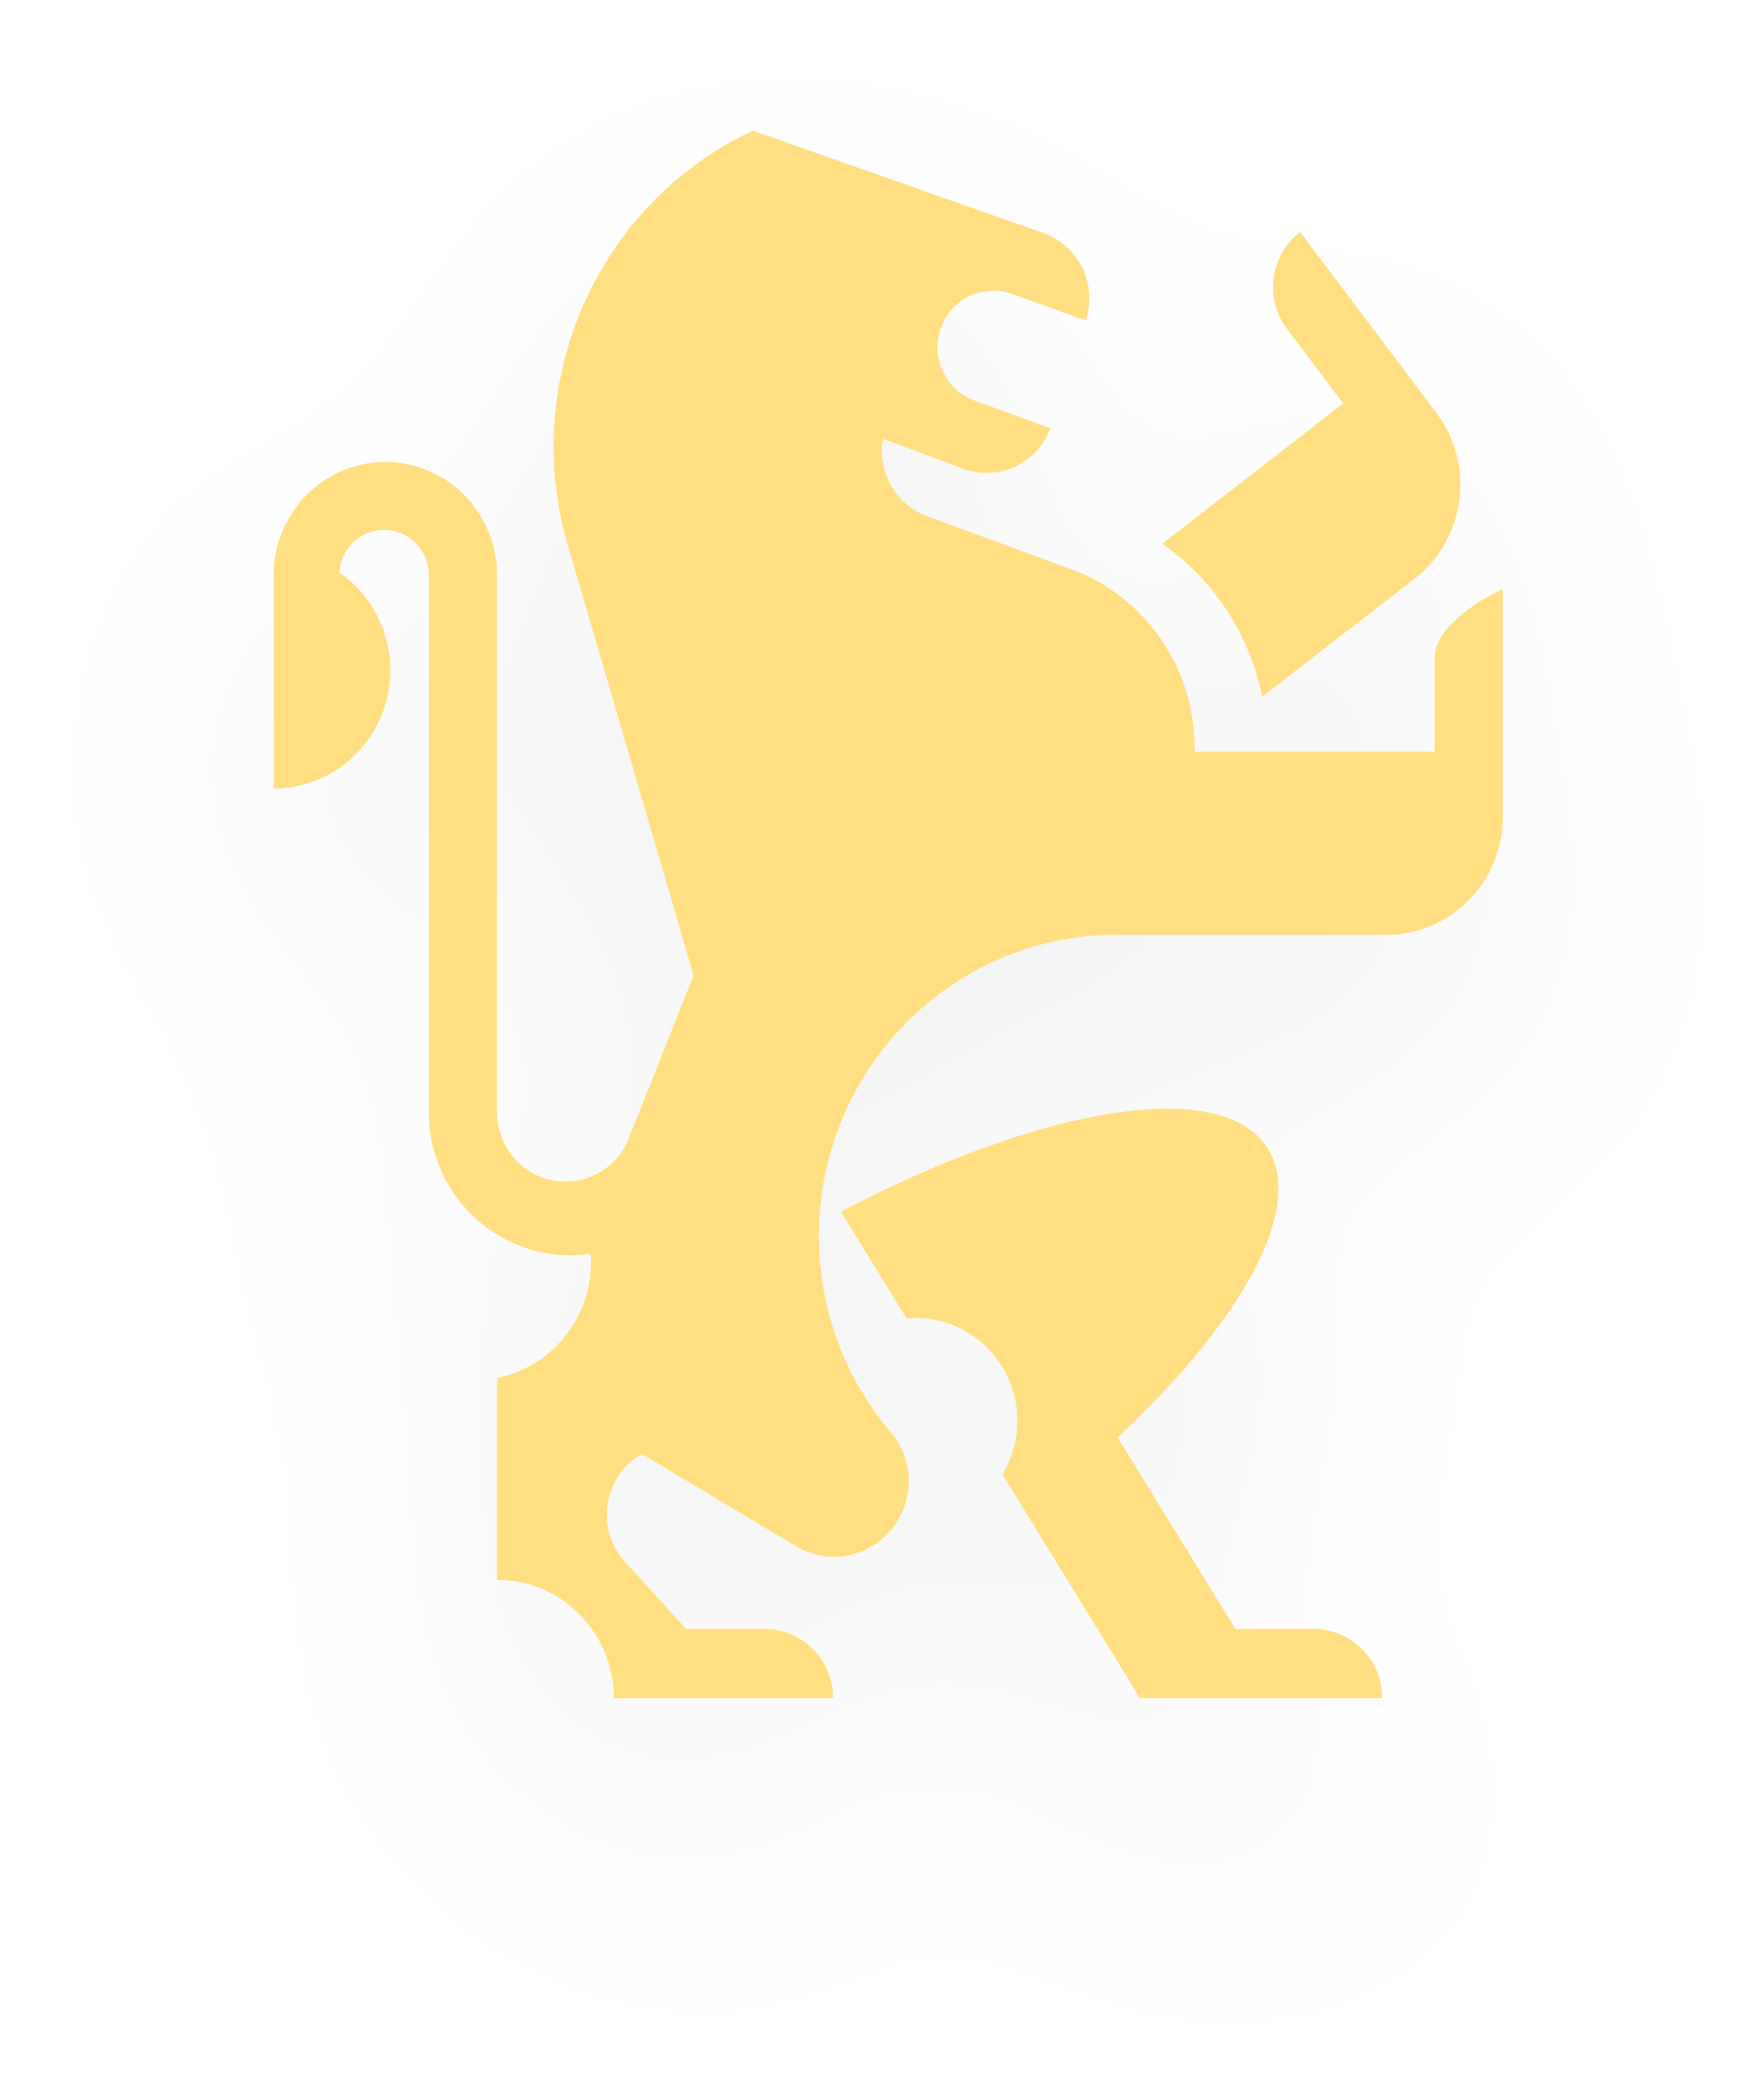
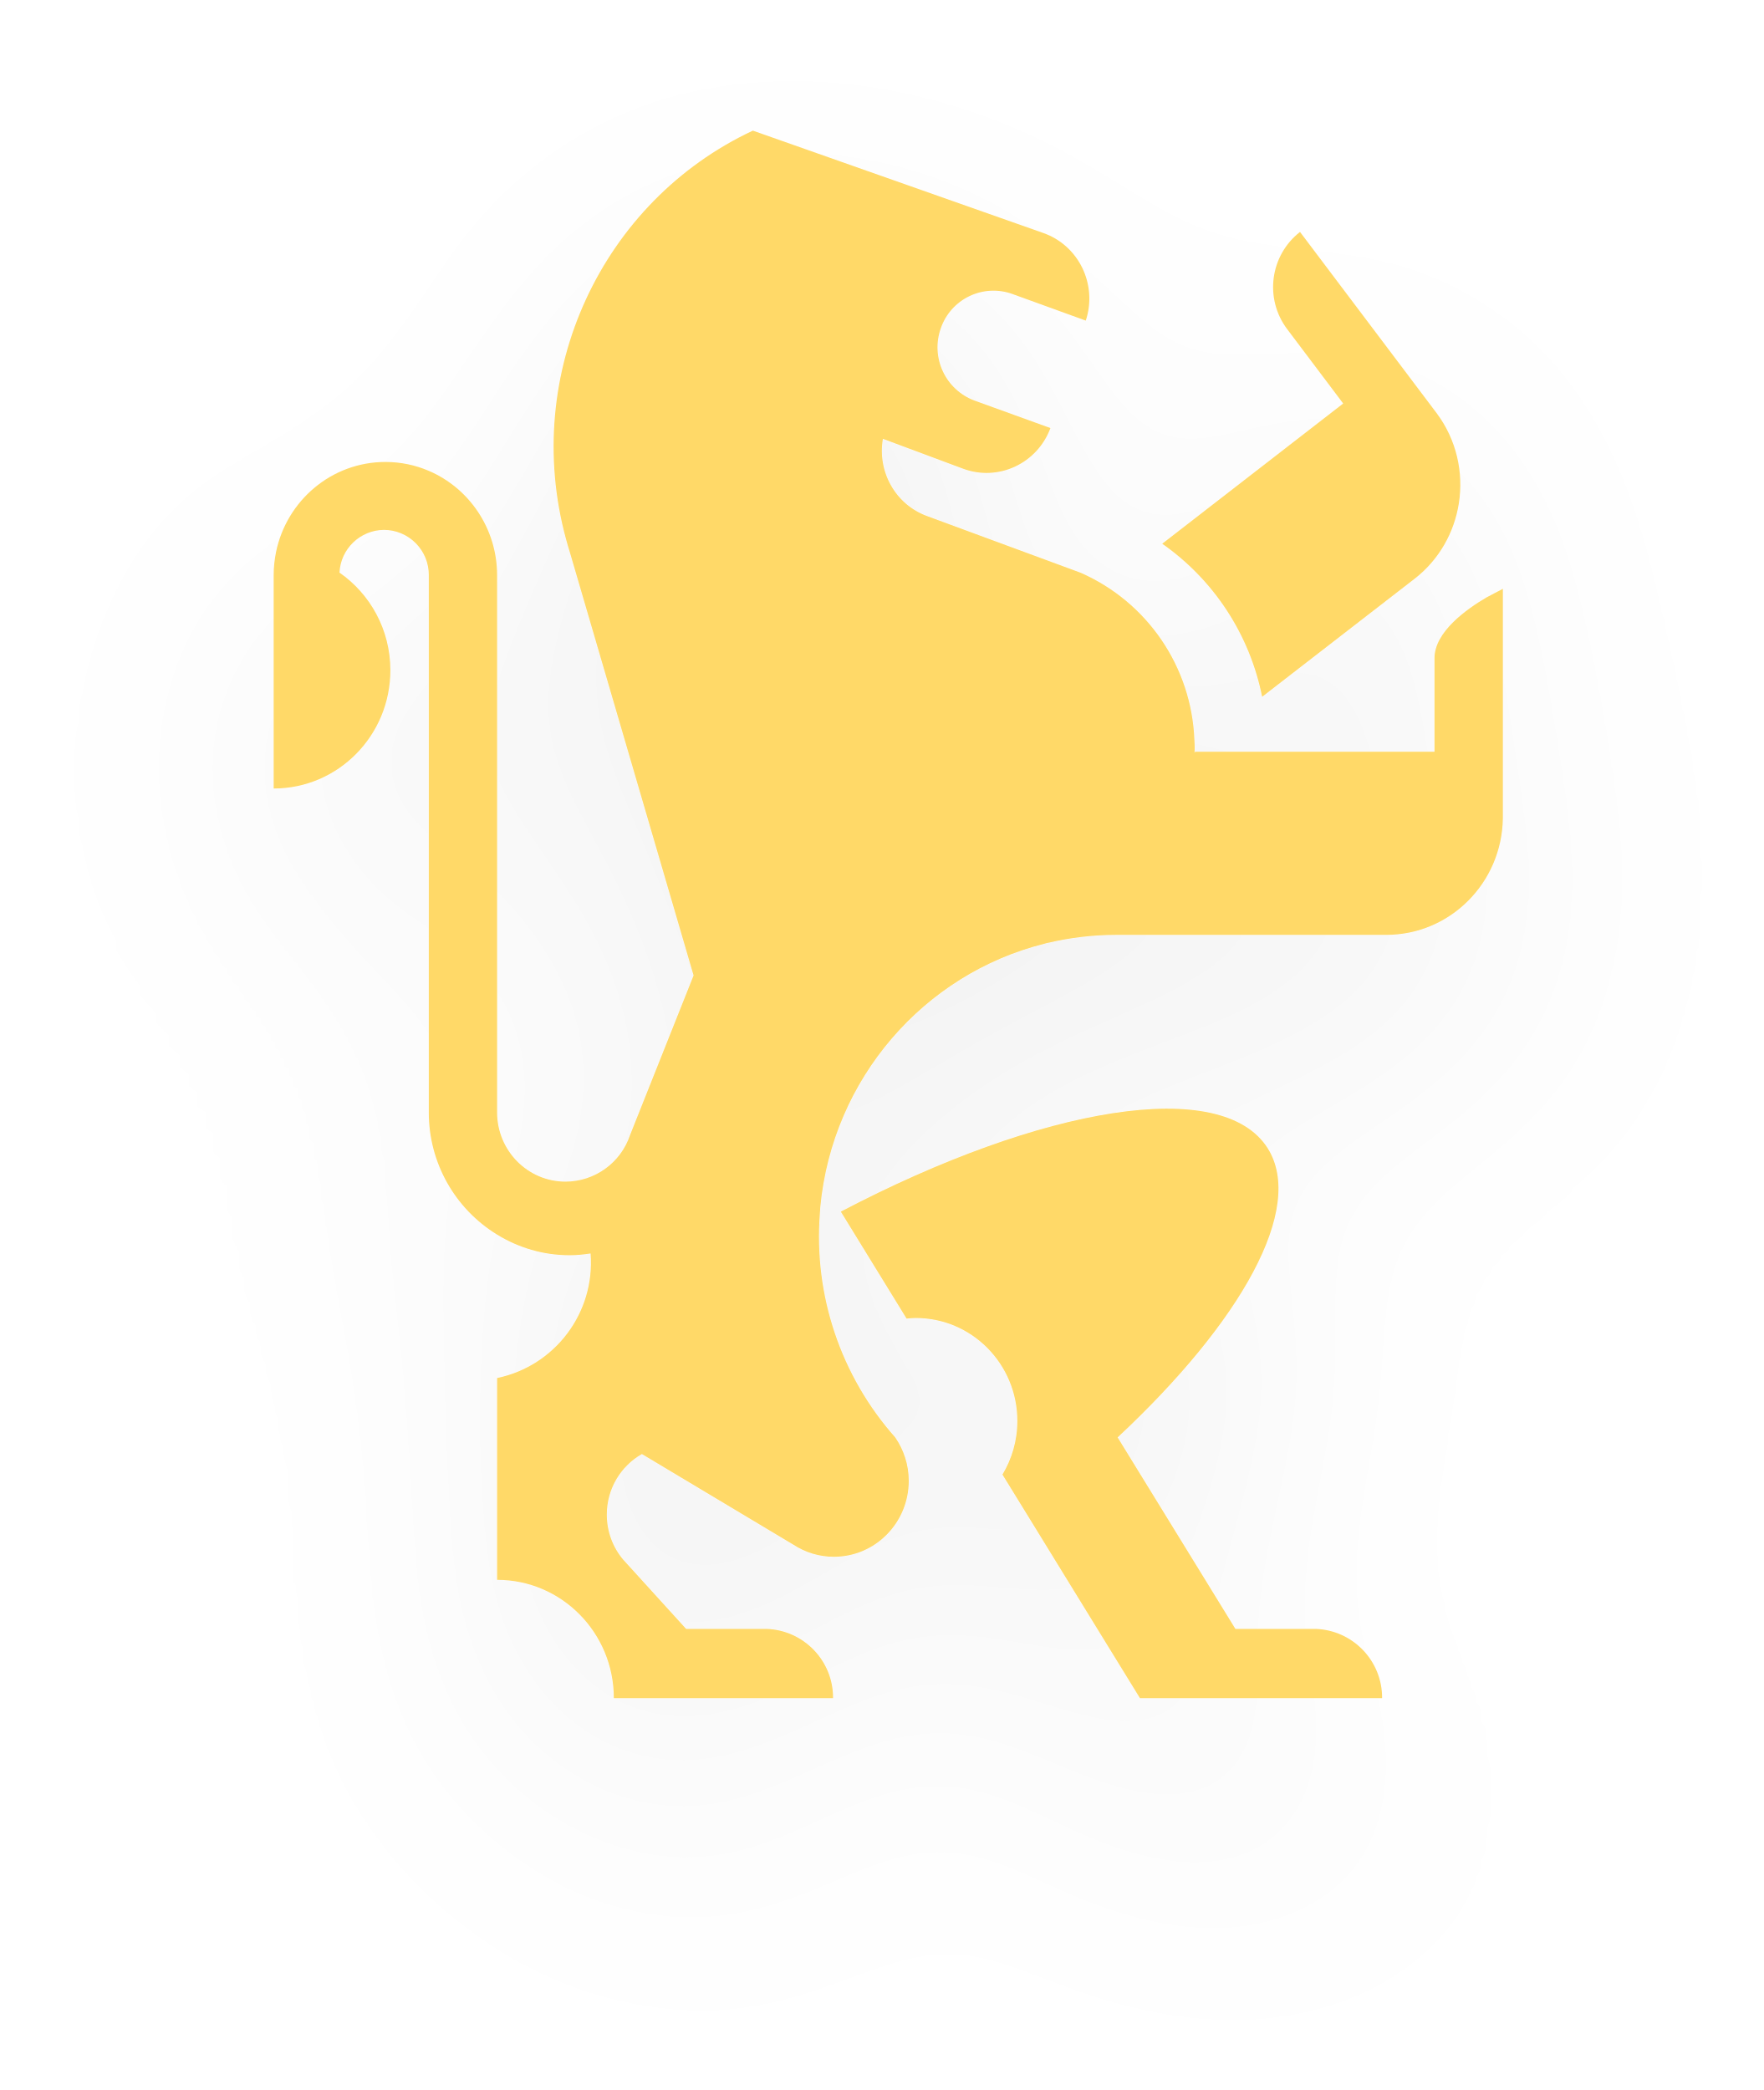
<svg xmlns="http://www.w3.org/2000/svg" width="27" height="32">
  <defs>
    <filter x="-50%" y="-50%" width="200%" height="200%" filterUnits="objectBoundingBox" id="a">
      <feOffset dy="2" in="SourceAlpha" result="shadowOffsetOuter1" />
      <feGaussianBlur stdDeviation="2" in="shadowOffsetOuter1" result="shadowBlurOuter1" />
      <feColorMatrix values="0 0 0 0 0 0 0 0 0 0 0 0 0 0 0 0 0 0 0.05 0" in="shadowBlurOuter1" result="shadowMatrixOuter1" />
      <feMerge>
        <feMergeNode in="shadowMatrixOuter1" />
        <feMergeNode in="SourceGraphic" />
      </feMerge>
    </filter>
  </defs>
-   <g filter="url(#a)" transform="translate(-10 -15)" fill="#FFDF82" fill-rule="evenodd">
+   <g filter="url(#a)" transform="translate(-10 -15)" fill="#FFD968" fill-rule="evenodd">
    <path d="M31.658 23.862l-.894.692-1.44 1.115a3.758 3.758 0 0 0-1.53-2.344l2.771-2.147-.858-1.139a1.071 1.071 0 0 1 .197-1.488l2.09 2.772c.308.41.416.912.342 1.385-.07.442-.299.86-.678 1.154zM22.873 33.551c3.091-1.62 5.844-2.078 6.539-.966.57.914-.4 2.648-2.3 4.423l1.803 2.932h1.228A1.054 1.054 0 0 1 31.161 41h-3.708l-.652-1.06-1.045-1.7-.408-.663c.144-.24.228-.52.228-.82 0-.871-.697-1.577-1.556-1.577-.047 0-.094.005-.14.009l-1.007-1.638z" />
    <path d="M14.226 23.453c.162-.788.85-1.38 1.675-1.38.235 0 .46.048.664.136.614.262 1.046.879 1.046 1.598v8.224c0 .586.469 1.061 1.047 1.061a1.045 1.045 0 0 0 .989-.715l.972-2.442-1.887-6.454-.004-.013a5.335 5.335 0 0 1-.063-.217c-.687-2.529.55-5.169 2.862-6.251l4.443 1.566c.546.19.837.79.654 1.343l-1.125-.408a.852.852 0 0 0-1.094.524.87.87 0 0 0 .518 1.109l1.16.42c-.202.545-.8.823-1.339.622l-1.226-.457c-.087.5.19 1.006.678 1.183l2.349.867a2.916 2.916 0 0 1 1.742 2.556c.002.042.005.084.005.127l-.003.078.007-.02h3.667v-1.434c0-.4.488-.749.798-.93l.249-.131v3.513c-.014.989-.807 1.786-1.786 1.786H27.09c-.367 0-.723.045-1.064.127.017-.004.033-.01.05-.015l-.054.015-.032.009c-1.843.462-3.243 2.064-3.43 4.027l-.007.103a4.63 4.63 0 0 0 1.153 3.427c.13.189.208.418.208.666 0 .642-.513 1.163-1.147 1.163a1.13 1.13 0 0 1-.618-.184l-2.321-1.389c-.32.182-.537.528-.537.927 0 .263.094.504.251.69l.963 1.06H21.737A1.054 1.054 0 0 1 22.755 41h-3.357c0-1-.8-1.811-1.787-1.811v-3.09a1.805 1.805 0 0 0 1.431-1.907c-.105.016-.21.027-.32.027-.407 0-.786-.116-1.11-.315a2.19 2.19 0 0 1-1.047-1.873v-8.224a.689.689 0 0 0-.685-.694.688.688 0 0 0-.682.654c.47.327.779.874.779 1.495 0 1-.8 1.811-1.787 1.811v-3.266c0-.121.013-.24.036-.354z" />
  </g>
</svg>
